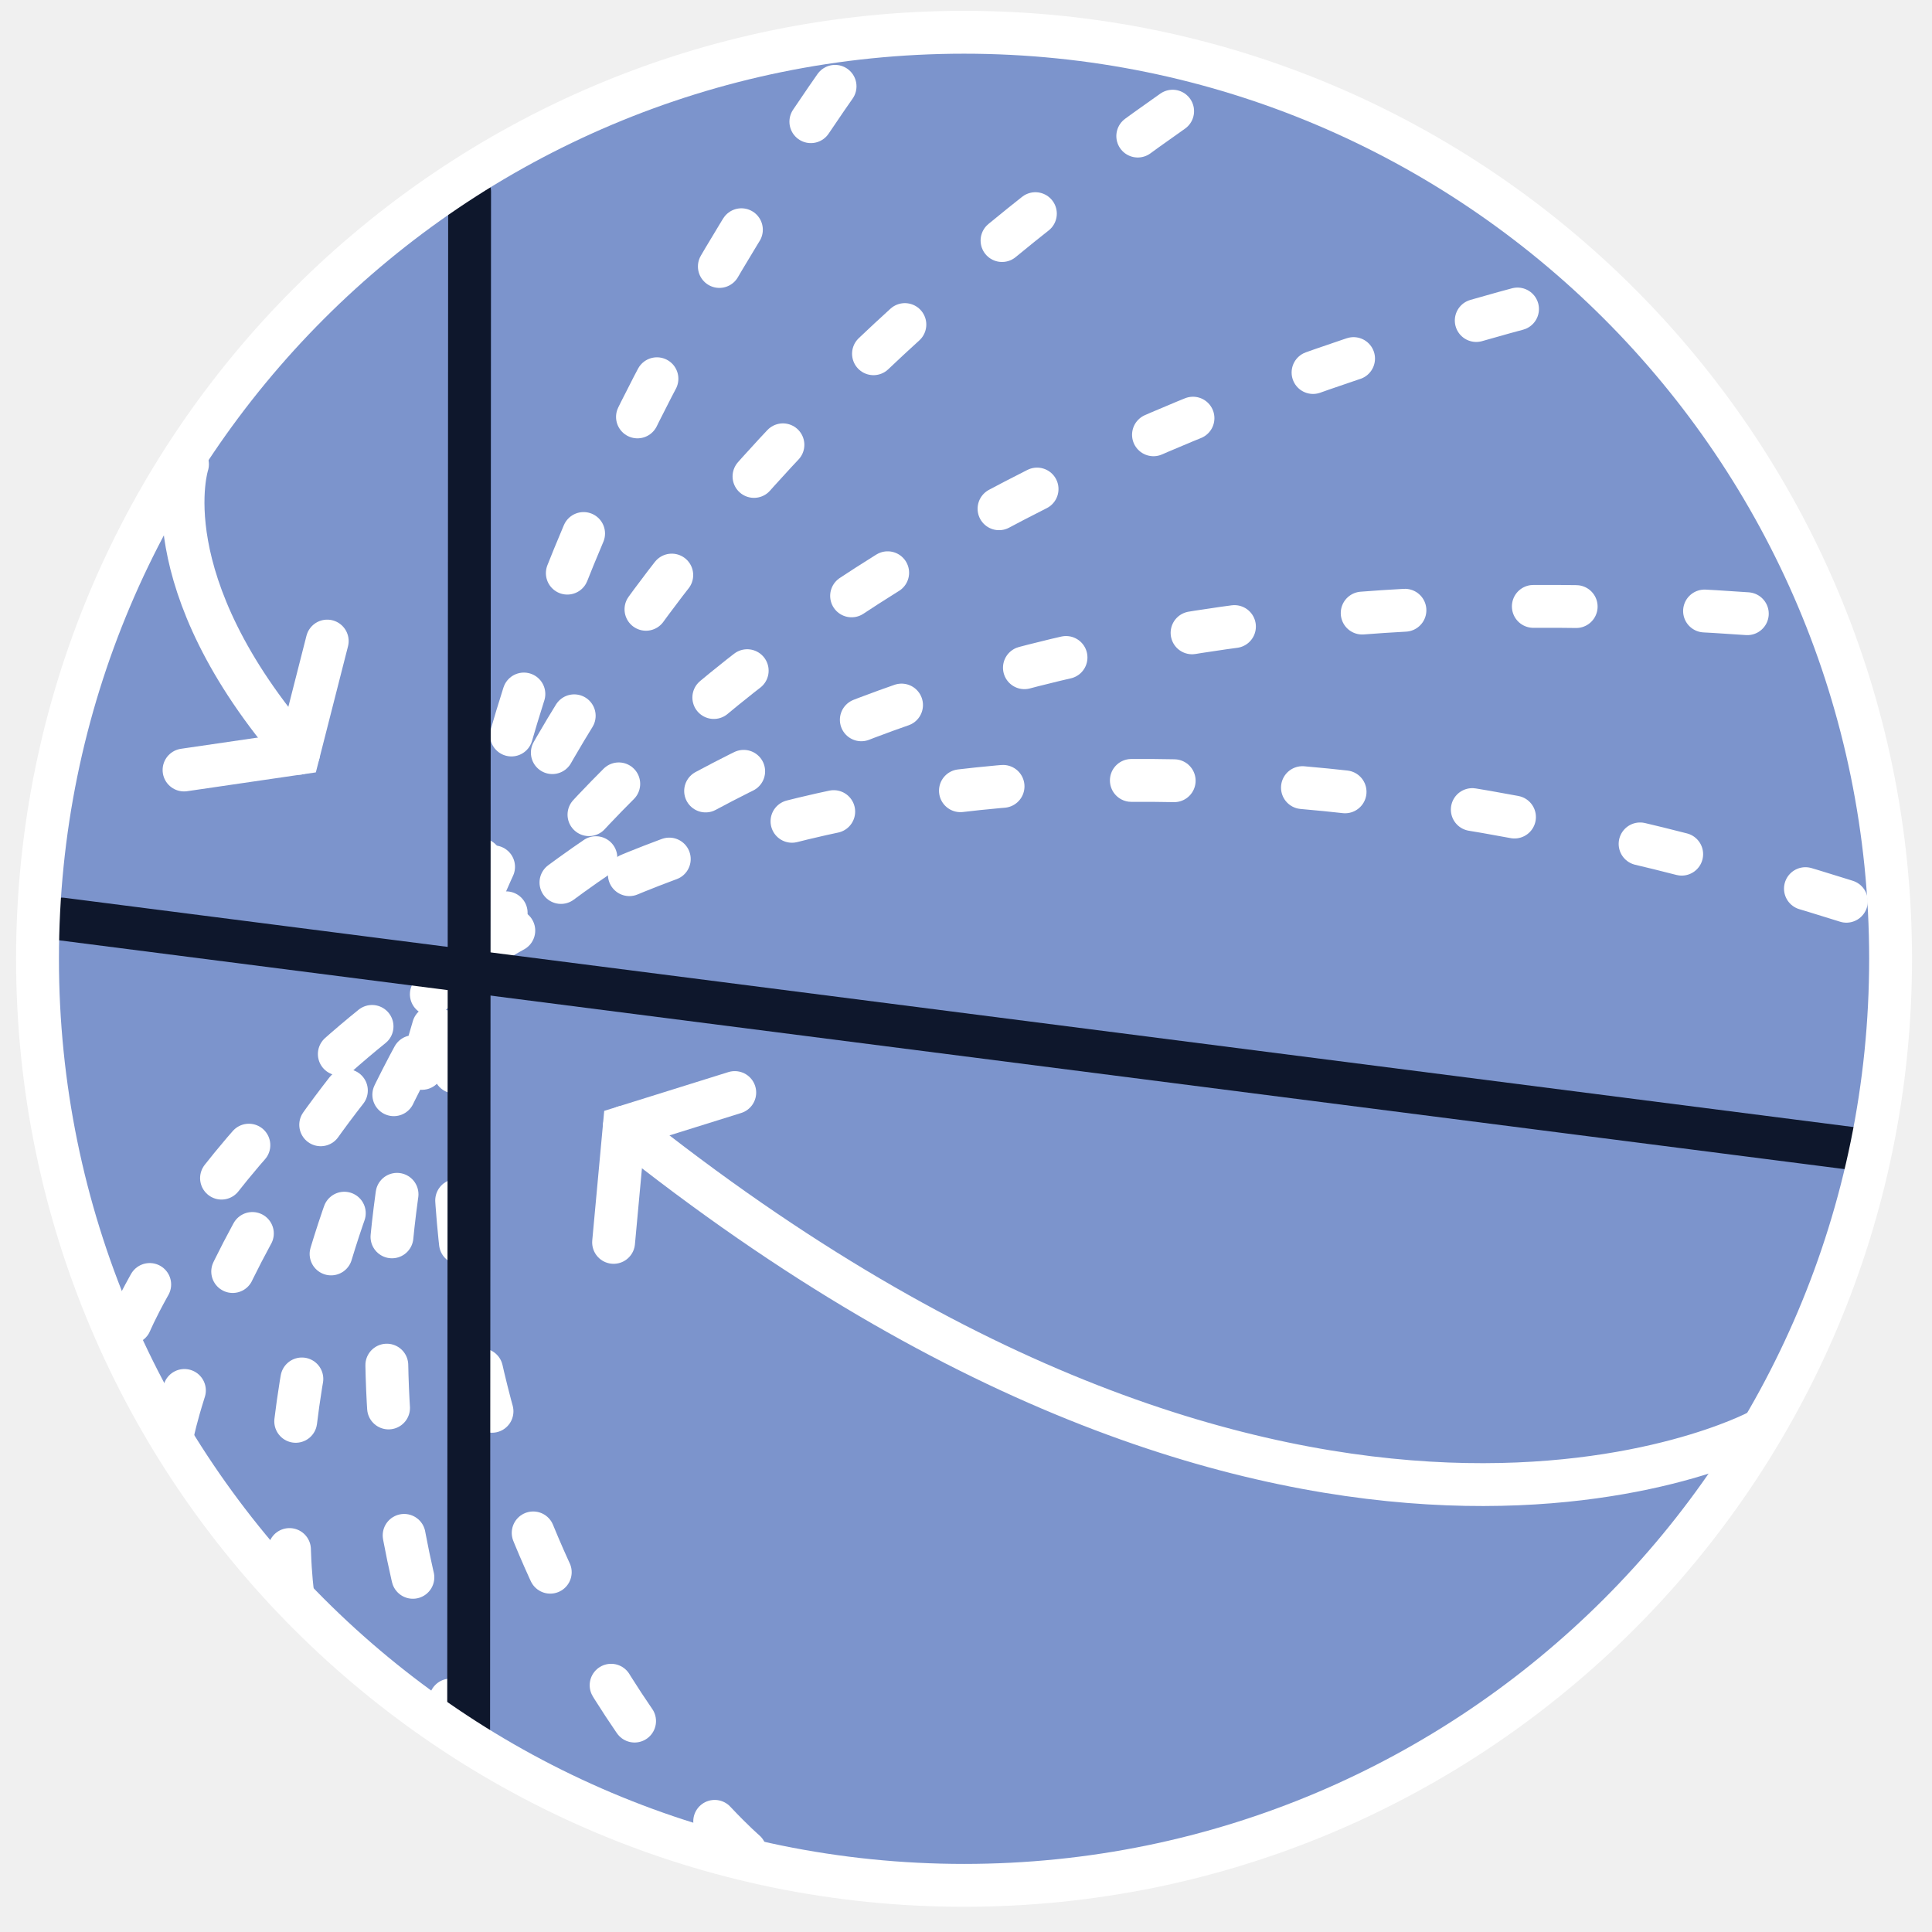
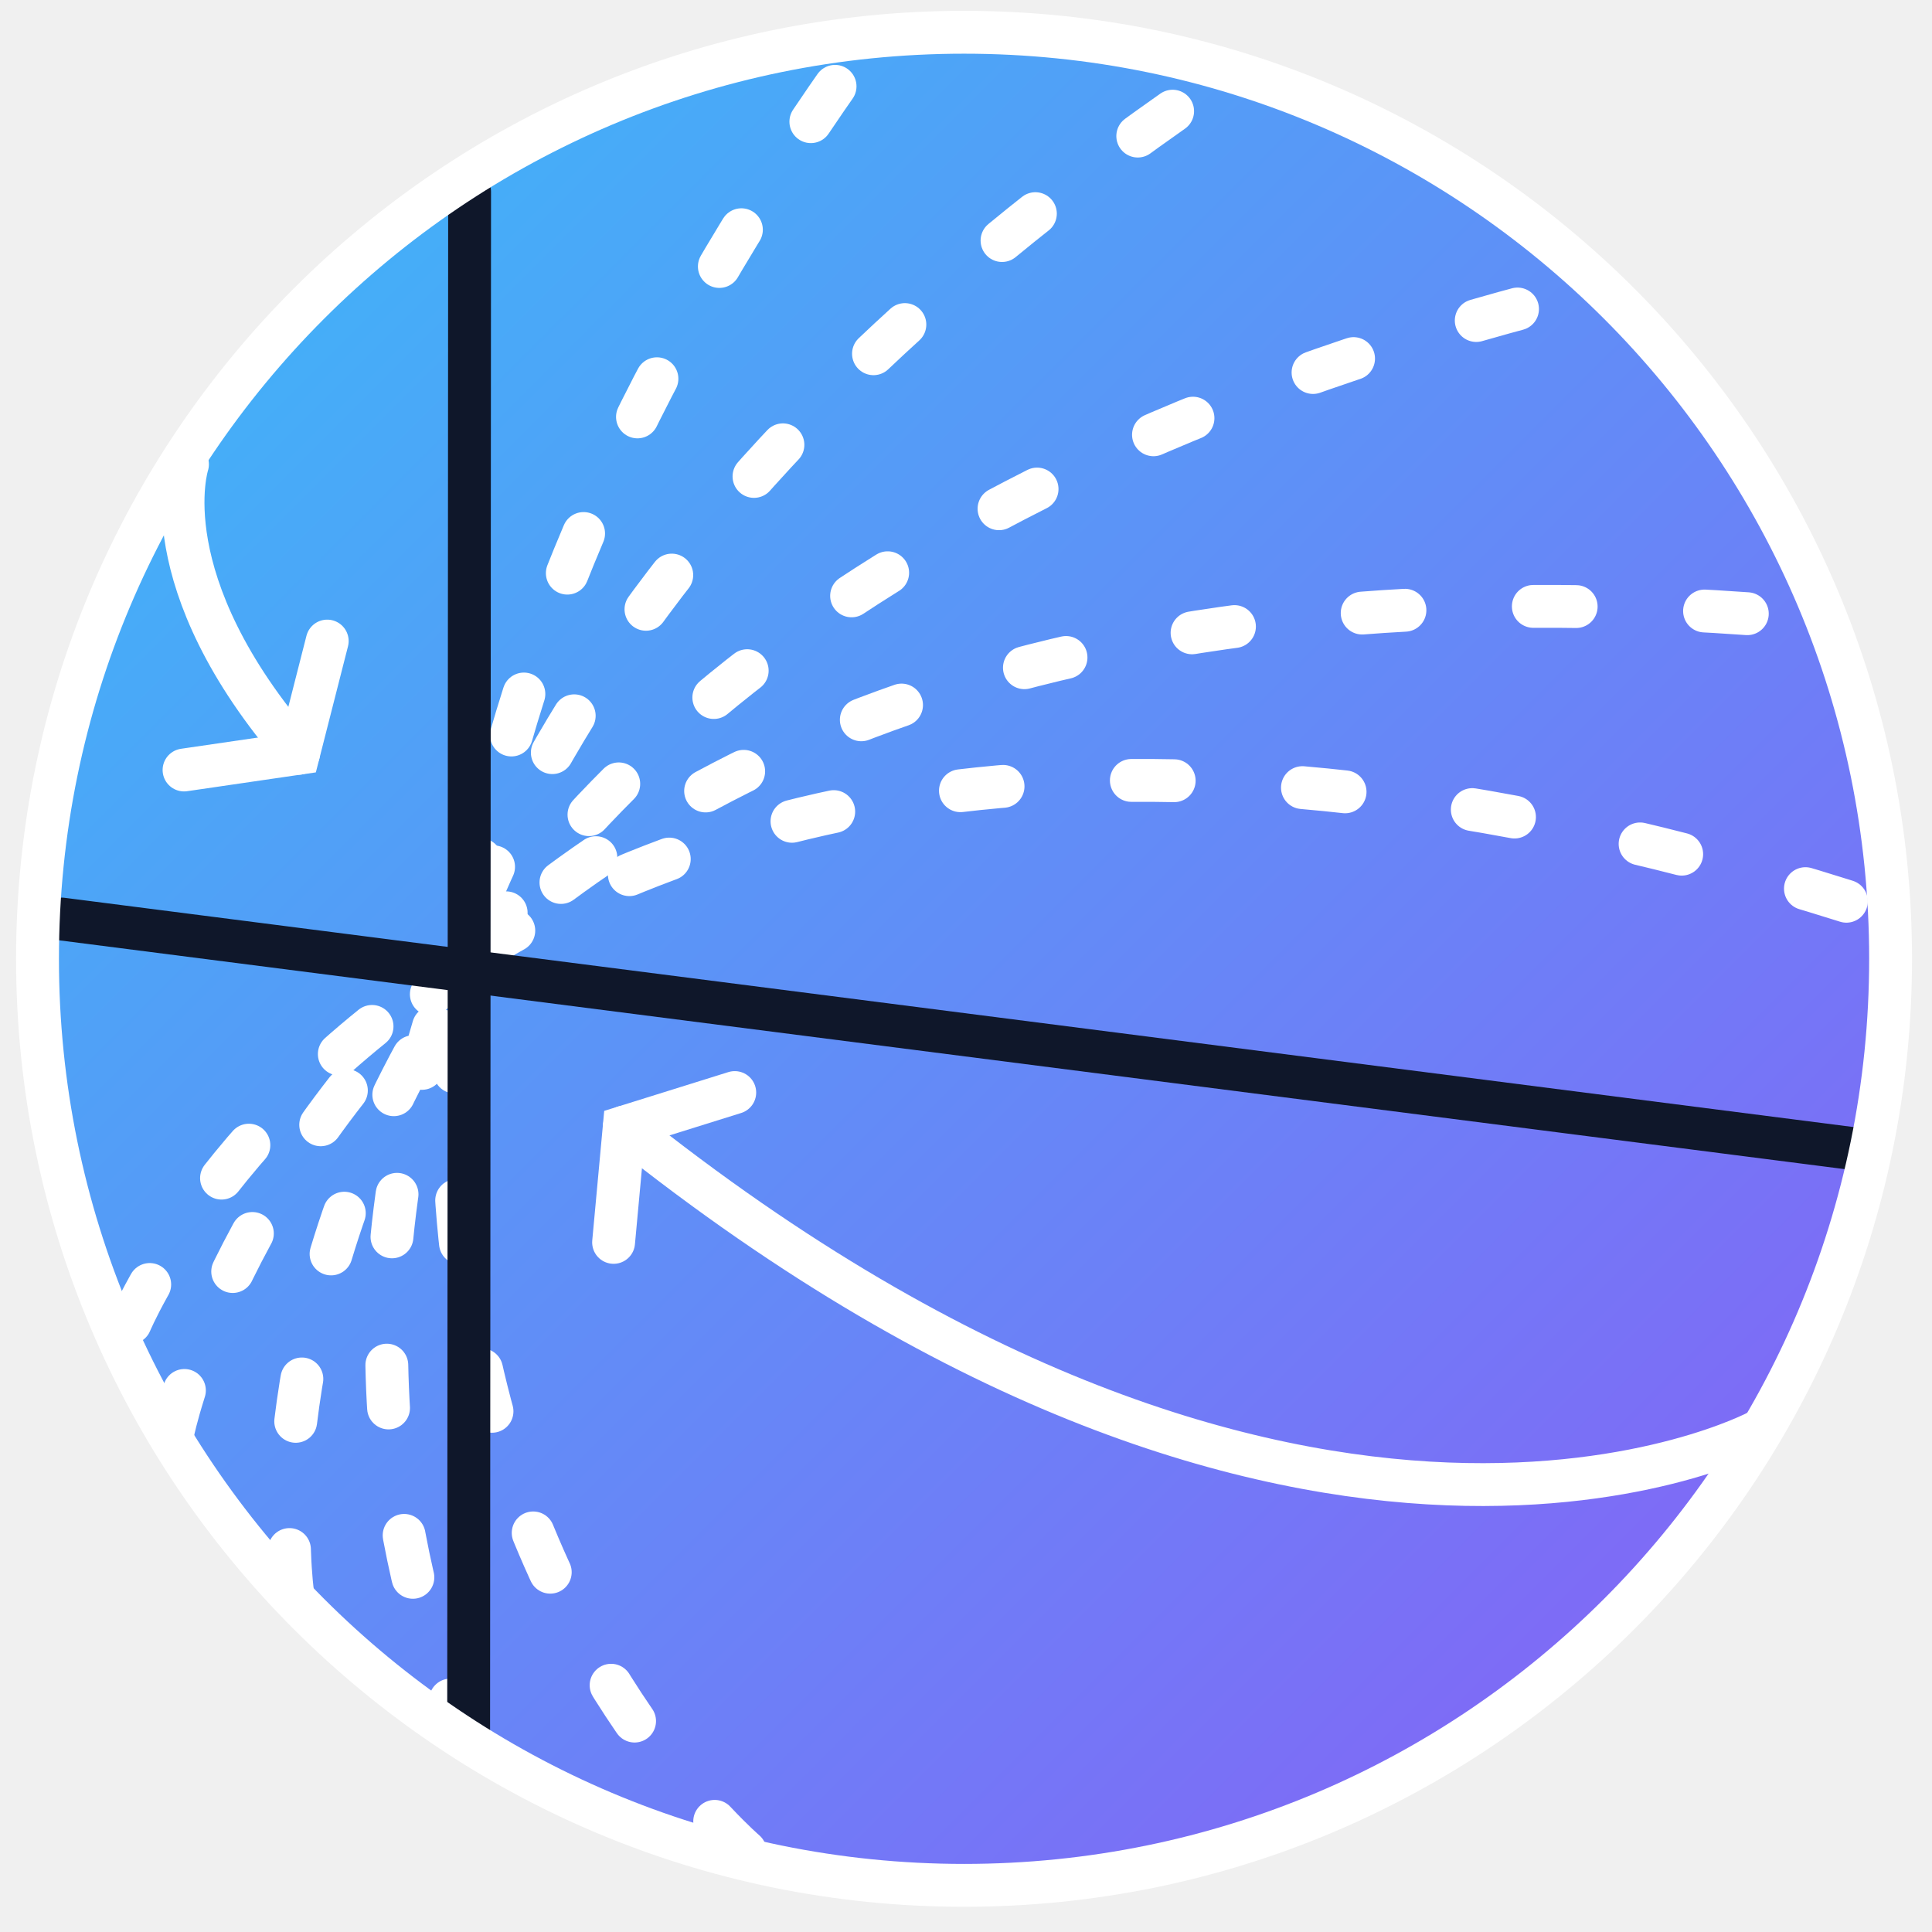
<svg xmlns="http://www.w3.org/2000/svg" width="100%" height="100%" viewBox="0 0 188 188" version="1.1" xml:space="preserve" style="fill-rule:evenodd;clip-rule:evenodd;stroke-linecap:round;stroke-linejoin:round;stroke-miterlimit:1.5;">
+   <defs>
+     <linearGradient id="sphereGradient" x1="0%" y1="0%" x2="100%" y2="100%">
+       <stop offset="0%" stop-color="#38bdf8" />
+       <stop offset="100%" stop-color="#8b5cf6" />
+     </linearGradient>
+   </defs>
  <g id="Layer4">
    <g>
      <g>
-         <circle cx="93.81" cy="93.3" r="90.16" style="fill:#ebebeb;" />
-         <ellipse cx="92.574" cy="92.934" rx="47.391" ry="90.18" style="fill:#b1b1b1;" />
-         <circle cx="93.81" cy="93.3" r="90.16" style="fill:#7c94cc;" />
+         <circle cx="93.81" cy="93.3" r="90.16" fill="url(#sphereGradient)" />
        <path d="M16.837,139.321c-0,0 18.706,-92.028 159.779,-79.067" style="fill:none;stroke:#fff;stroke-width:4.17px;stroke-dasharray:4.17,12.5,0,0,0,0;" />
        <path d="M12.681,128.708c-0,0 35.262,-83.97 169.952,-40.059" style="fill:none;stroke:#fff;stroke-width:4.17px;stroke-dasharray:4.17,12.5,0,0,0,0;" />
        <path d="M28.467,154.94c-0,-0 -13.065,-91.163 124.203,-126.194" style="fill:none;stroke:#fff;stroke-width:4.17px;stroke-dasharray:4.17,12.5,0,0,0,0;" />
        <path d="M45.512,169.245c-0,0 -43.568,-83.192 74.043,-162.168" style="fill:none;stroke:#fff;stroke-width:4.17px;stroke-dasharray:4.17,12.5,0,0,0,0;" />
        <path d="M72.514,180.159c0,-0 -70.97,-60.836 11.668,-175.904" style="fill:none;stroke:#fff;stroke-width:4.17px;stroke-dasharray:4.17,12.5,0,0,0,0;" />
-         <path d="M45.696,18.655l-0.093,149.981" style="fill:none;stroke:#0e172c;stroke-width:4.17px;" />
-         <path d="M5.989,89.428l175.111,22.441" style="fill:none;stroke:#0e172c;stroke-width:4.17px;" />
+         <path d="M45.696,18.655l-0.093,149.981" style="fill:none;stroke:#0f172a;stroke-width:4.17px;" />
+         <path d="M5.989,89.428l175.111,22.441" style="fill:none;stroke:#0f172a;stroke-width:4.17px;" />
        <circle cx="93.81" cy="93.3" r="90.16" style="fill:none;stroke:#fff;stroke-width:4.17px;" />
        <path d="M59.708,120.894l1.035,-11.22l10.755,-3.36" style="fill:none;stroke:#fff;stroke-width:4.17px;stroke-linejoin:miter;stroke-miterlimit:10;" />
        <path d="M171.115,139.265c0,0 -43.951,23.551 -110.372,-29.591" style="fill:none;stroke:#fff;stroke-width:4.17px;" />
        <path d="M31.842,62.381l-2.784,10.917l-11.149,1.629" style="fill:none;stroke:#fff;stroke-width:4.17px;stroke-linejoin:miter;stroke-miterlimit:10;" />
        <path d="M18.243,45.184c0,-0 -3.746,11.382 10.815,28.114" style="fill:none;stroke:#fff;stroke-width:4.17px;" />
      </g>
    </g>
  </g>
</svg>
